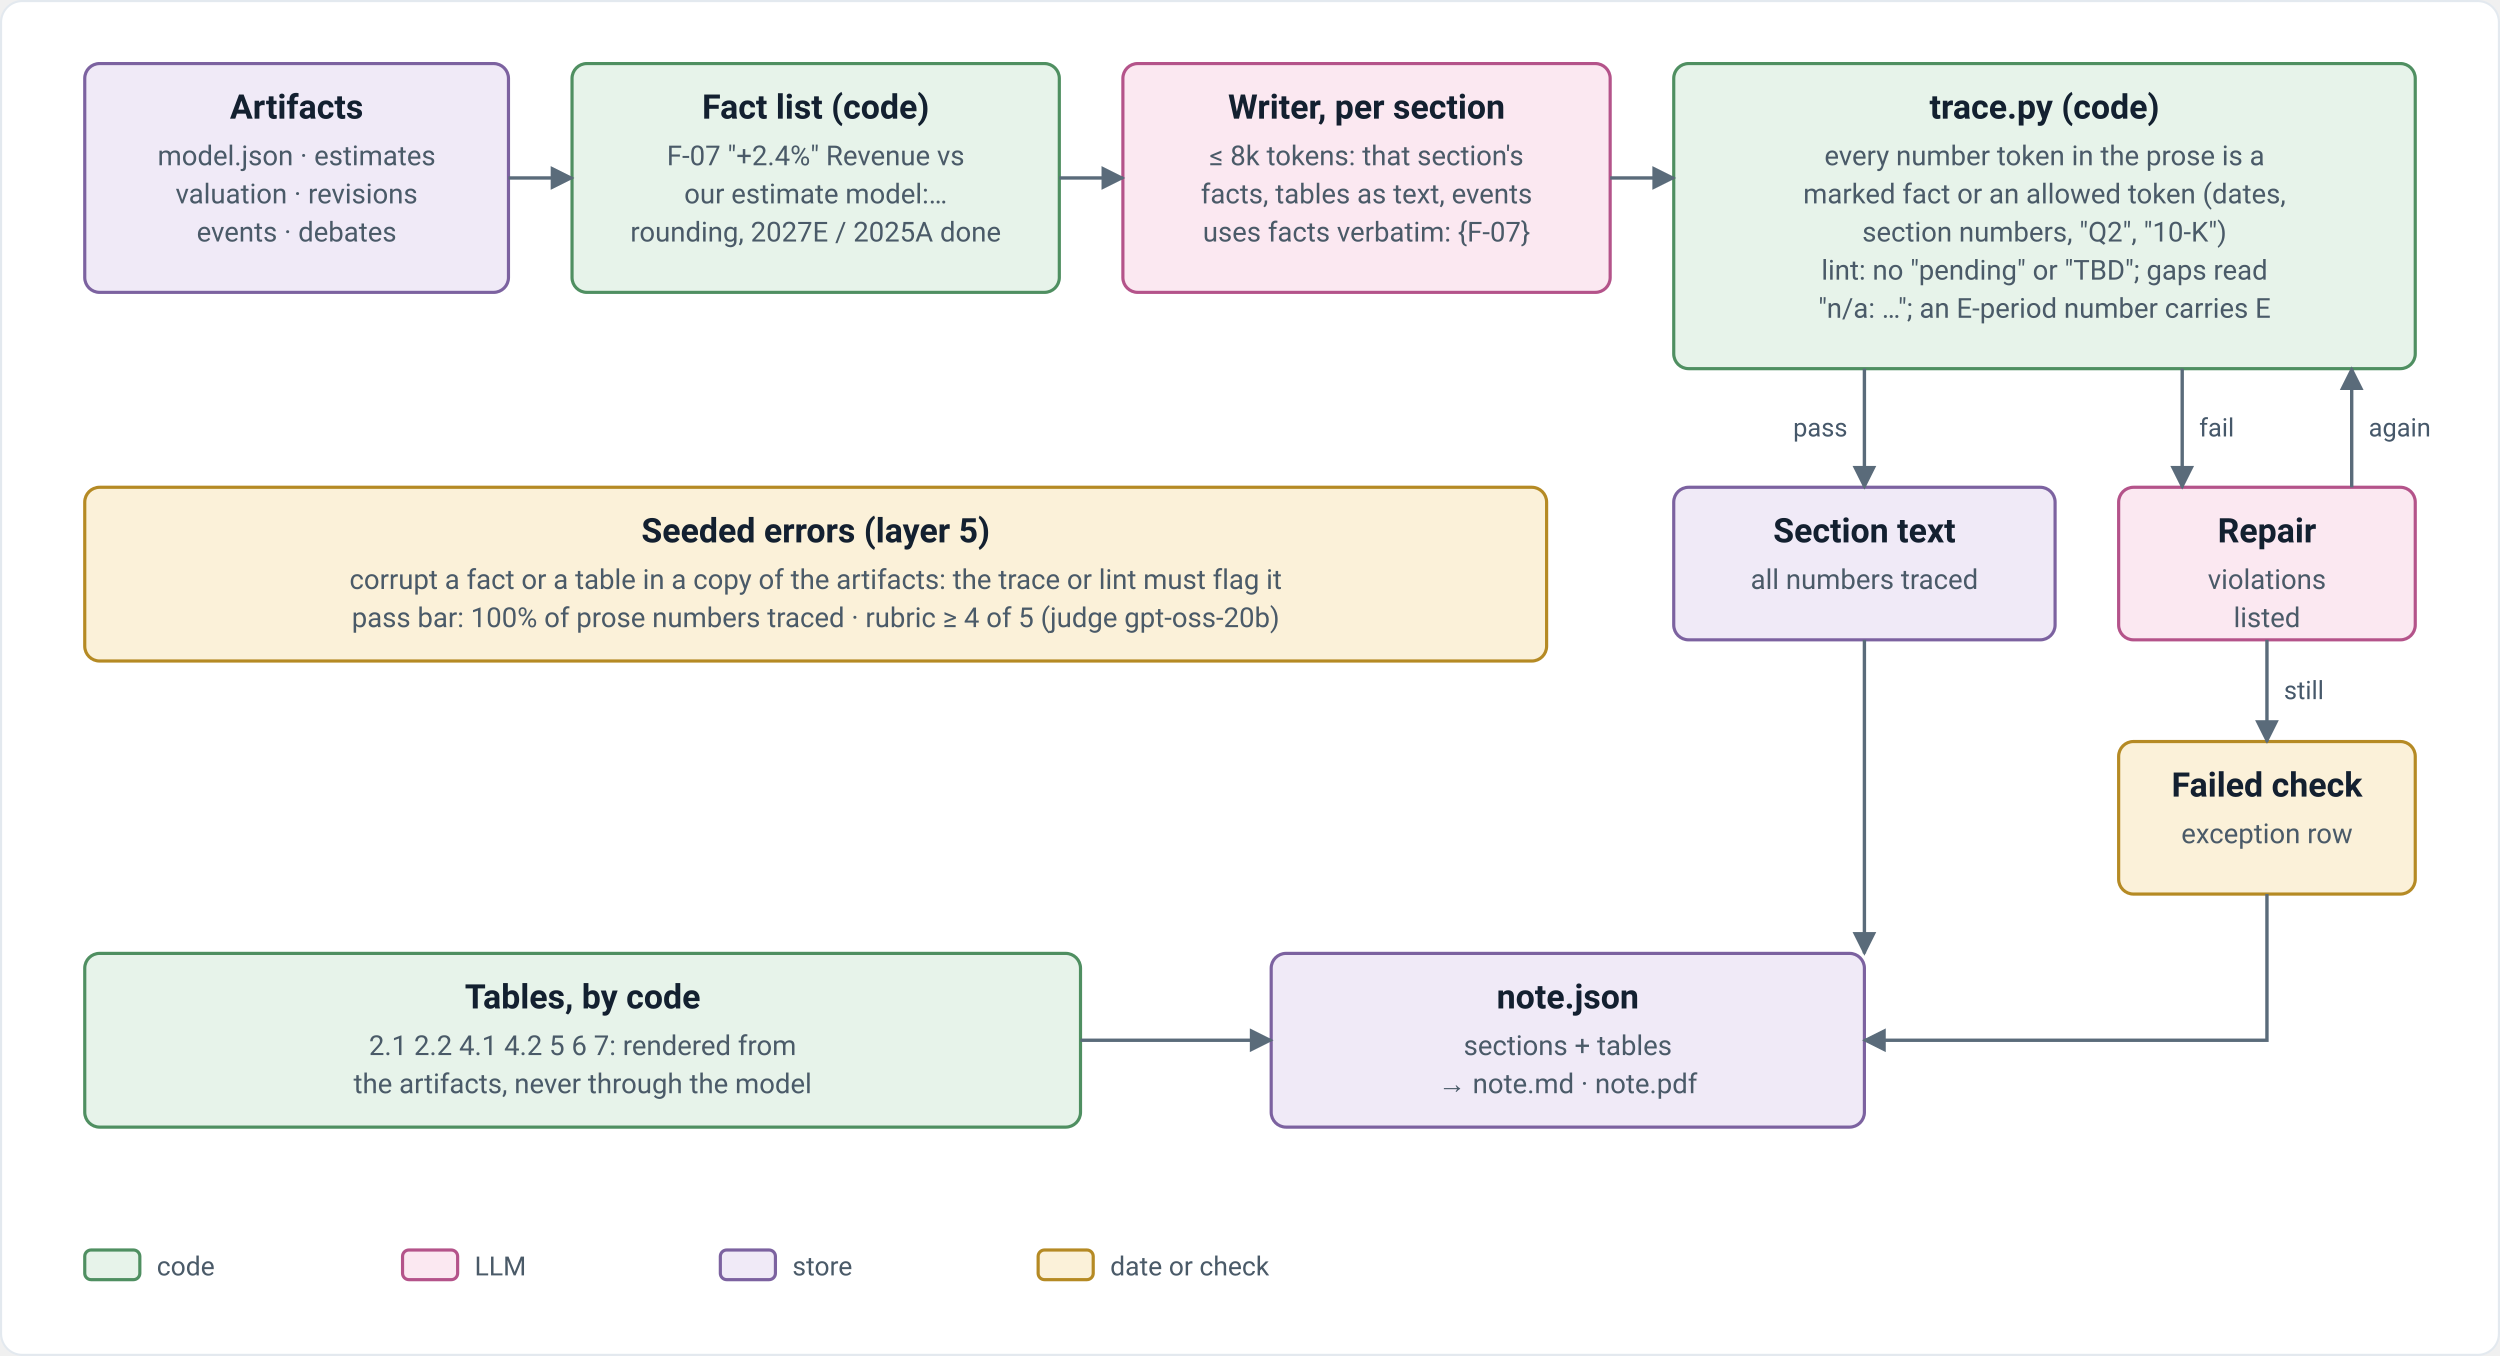
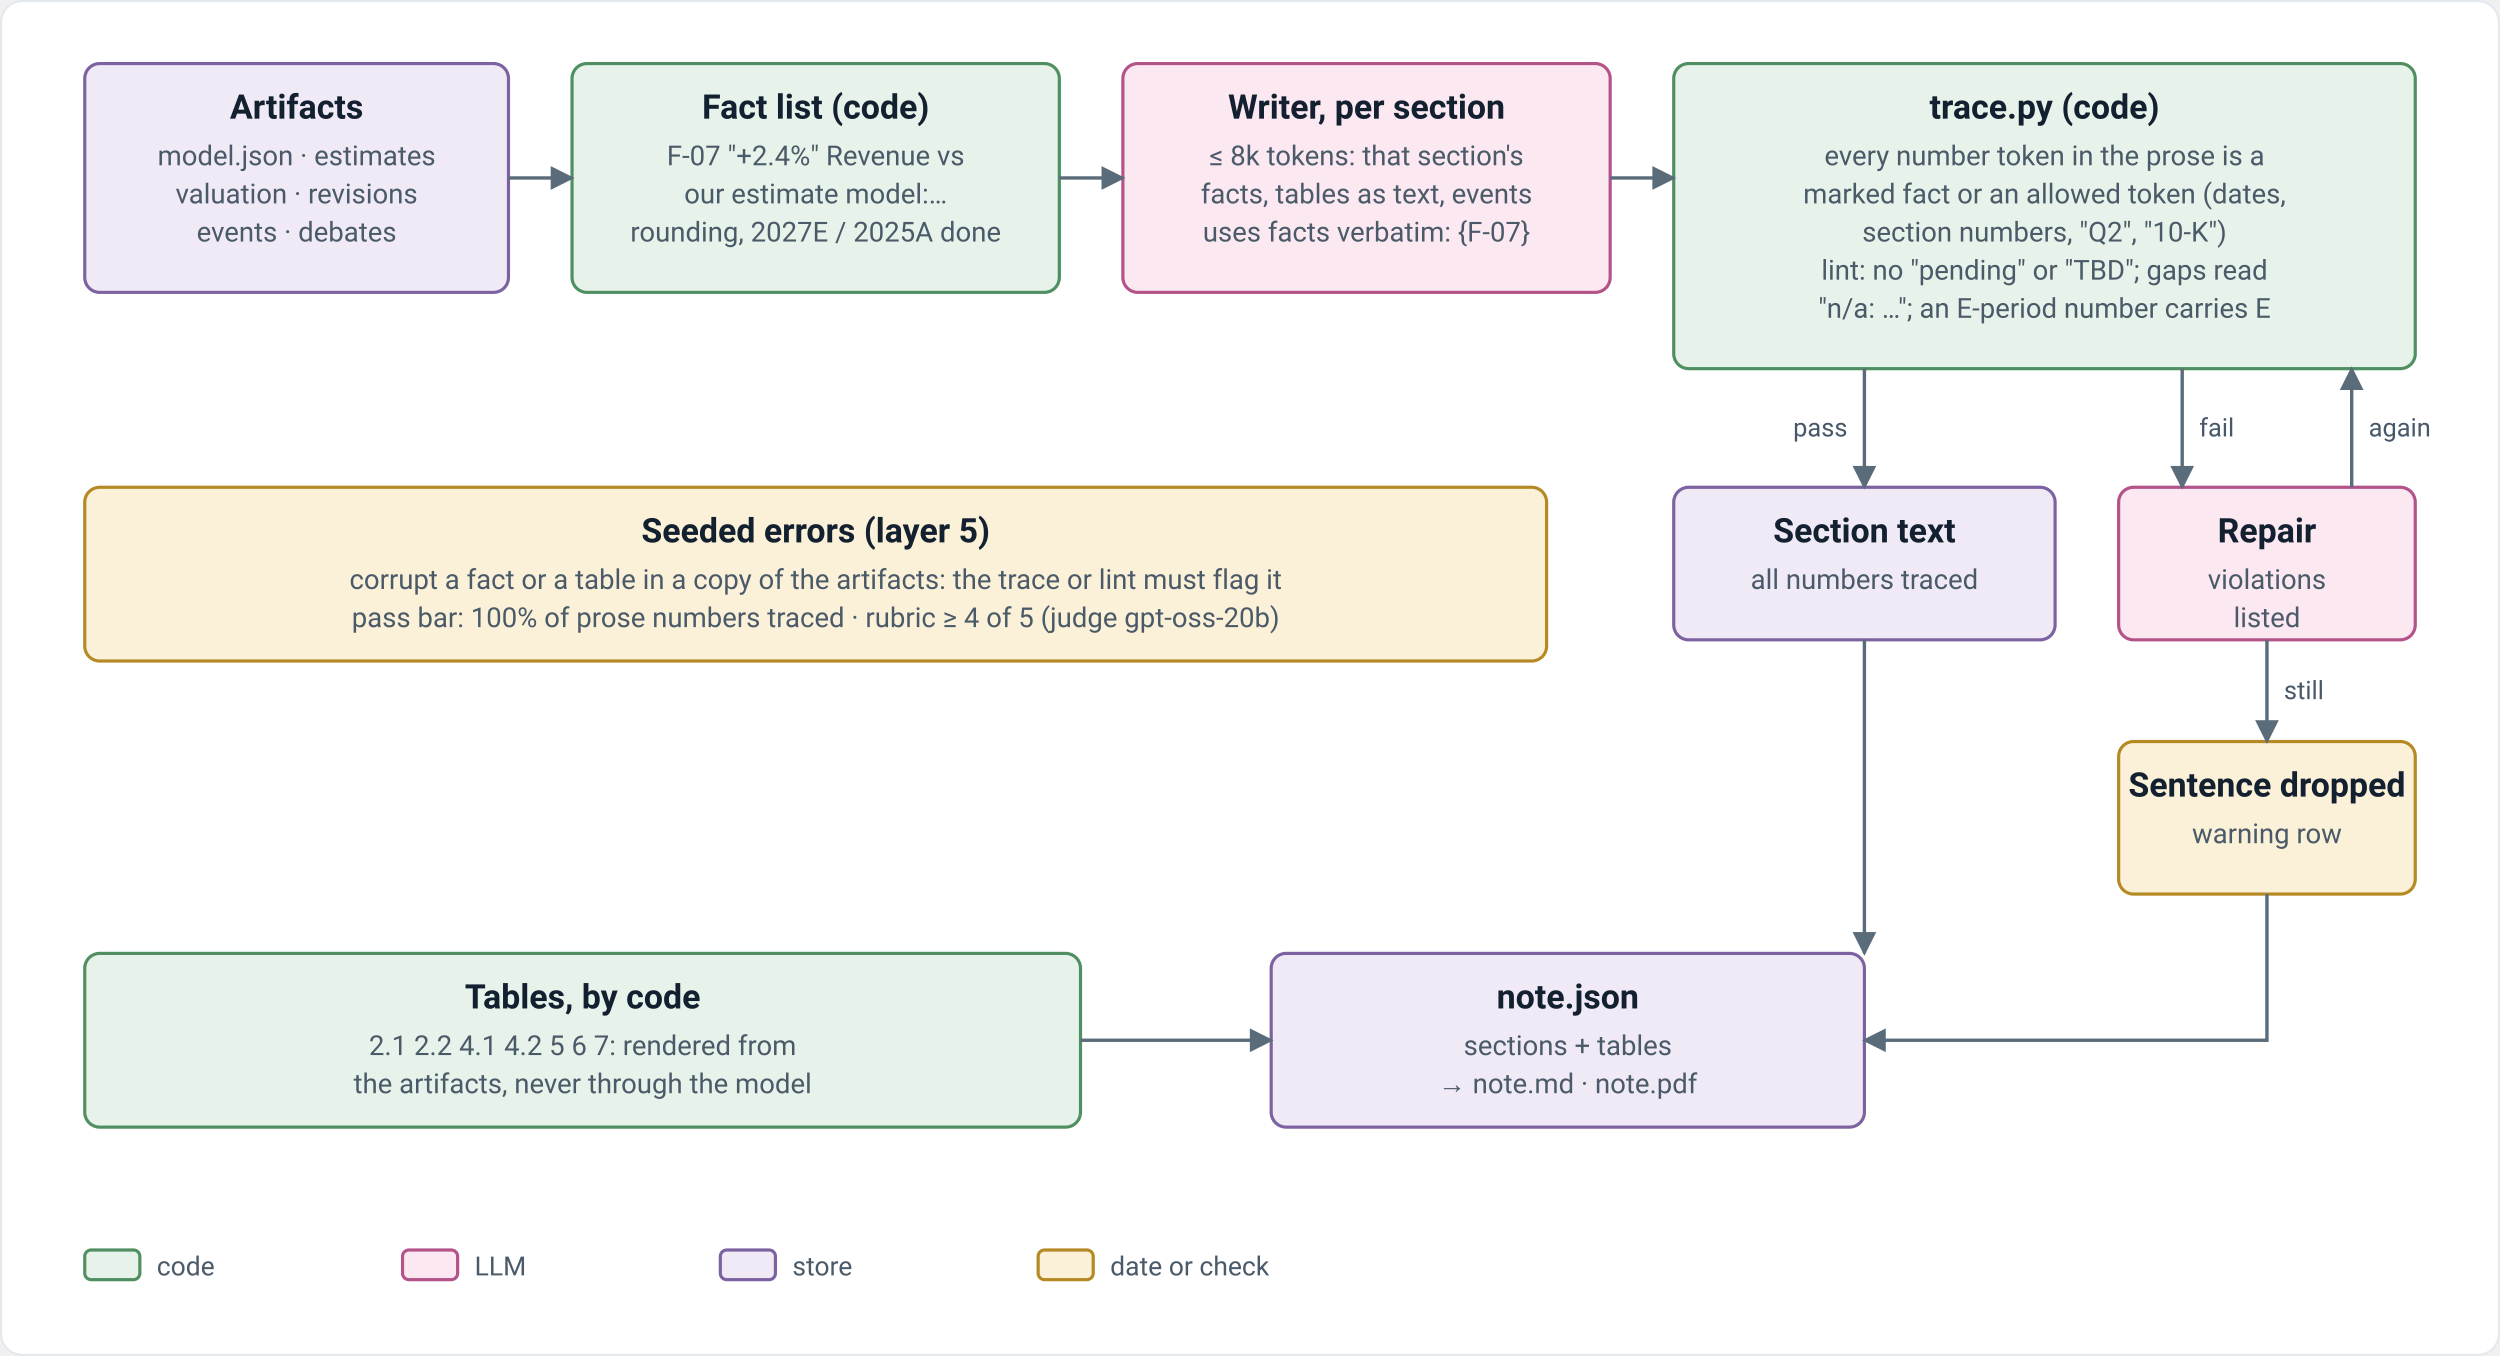
<svg xmlns="http://www.w3.org/2000/svg" width="1180" height="640" viewBox="0 0 1180 640" role="img" aria-labelledby="svgtitle svgdesc" font-family="system-ui, -apple-system, 'Segoe UI', Roboto, 'Helvetica Neue', Arial, sans-serif">
  <style>
    @media (prefers-color-scheme: dark) {
      .bg    { fill: #0f1419; stroke: #2b3540; }
      .panel { fill: #151c24; stroke: #3a4753; }
      .ext   { fill: #16283c; stroke: #6f9dc8; }
      .work  { fill: #16301f; stroke: #63ab77; }
      .llm   { fill: #3a1a2c; stroke: #d487b0; }
      .sink  { fill: #241b33; stroke: #a186c4; }
      .gate  { fill: #3a2f14; stroke: #d4a84a; }
      .name  { fill: #e6edf3; }
      .sub   { fill: #9fb0c0; }
      .ptitle{ fill: #93a4b4; }
      .edge  { stroke: #8496a6; }
      .elabel{ fill: #93a4b4; }
      #arrow &gt; path { fill: #8496a6; }
    }
  </style>
  <defs>
    <marker id="arrow" viewBox="0 0 10 10" refX="9" refY="5" markerWidth="7" markerHeight="7" orient="auto-start-reverse">
      <path d="M 0 0 L 10 5 L 0 10 z" fill="#5a6b7a" />
    </marker>
  </defs>
  <rect class="bg" x="0.5" y="0.5" width="1179" height="639" rx="10" fill="#ffffff" stroke="#e3e9ef" />
  <rect class="sink" x="40" y="30" width="200" height="108" rx="7" fill="#f0eaf7" stroke="#7c62a0" stroke-width="1.5" />
  <text class="name" x="140.0" y="56" text-anchor="middle" font-size="16" font-weight="600" fill="#132030">Artifacts</text>
  <text class="sub" x="140.0" y="78" text-anchor="middle" font-size="13" fill="#4a5a68">model.json · estimates</text>
  <text class="sub" x="140.0" y="96" text-anchor="middle" font-size="13" fill="#4a5a68">valuation · revisions</text>
  <text class="sub" x="140.0" y="114" text-anchor="middle" font-size="13" fill="#4a5a68">events · debates</text>
  <rect class="work" x="270" y="30" width="230" height="108" rx="7" fill="#e7f3ea" stroke="#4f8f61" stroke-width="1.5" />
  <text class="name" x="385.0" y="56" text-anchor="middle" font-size="16" font-weight="600" fill="#132030">Fact list (code)</text>
  <text class="sub" x="385.0" y="78" text-anchor="middle" font-size="13" fill="#4a5a68">F-07  "+2.4%"  Revenue vs</text>
  <text class="sub" x="385.0" y="96" text-anchor="middle" font-size="13" fill="#4a5a68">our estimate  model:…</text>
  <text class="sub" x="385.0" y="114" text-anchor="middle" font-size="13" fill="#4a5a68">rounding, 2027E / 2025A done</text>
  <rect class="llm" x="530" y="30" width="230" height="108" rx="7" fill="#fbe8f1" stroke="#b4538a" stroke-width="1.5" />
  <text class="name" x="645.0" y="56" text-anchor="middle" font-size="16" font-weight="600" fill="#132030">Writer, per section</text>
  <text class="sub" x="645.0" y="78" text-anchor="middle" font-size="13" fill="#4a5a68">≤ 8k tokens: that section's</text>
  <text class="sub" x="645.0" y="96" text-anchor="middle" font-size="13" fill="#4a5a68">facts, tables as text, events</text>
  <text class="sub" x="645.0" y="114" text-anchor="middle" font-size="13" fill="#4a5a68">uses facts verbatim: {F-07}</text>
  <rect class="work" x="790" y="30" width="350" height="144" rx="7" fill="#e7f3ea" stroke="#4f8f61" stroke-width="1.5" />
  <text class="name" x="965.0" y="56" text-anchor="middle" font-size="16" font-weight="600" fill="#132030">trace.py (code)</text>
  <text class="sub" x="965.0" y="78" text-anchor="middle" font-size="13" fill="#4a5a68">every number token in the prose is a</text>
  <text class="sub" x="965.0" y="96" text-anchor="middle" font-size="13" fill="#4a5a68">marked fact or an allowed token (dates,</text>
  <text class="sub" x="965.0" y="114" text-anchor="middle" font-size="13" fill="#4a5a68">section numbers, "Q2", "10-K")</text>
  <text class="sub" x="965.0" y="132" text-anchor="middle" font-size="13" fill="#4a5a68">lint: no "pending" or "TBD"; gaps read</text>
  <text class="sub" x="965.0" y="150" text-anchor="middle" font-size="13" fill="#4a5a68">"n/a: …"; an E-period number carries E</text>
  <path class="edge" d="M 240 84 L 270 84" fill="none" stroke="#5a6b7a" stroke-width="1.6" marker-end="url(#arrow)" />
  <path class="edge" d="M 500 84 L 530 84" fill="none" stroke="#5a6b7a" stroke-width="1.6" marker-end="url(#arrow)" />
  <path class="edge" d="M 760 84 L 790 84" fill="none" stroke="#5a6b7a" stroke-width="1.6" marker-end="url(#arrow)" />
  <rect class="sink" x="790" y="230" width="180" height="72" rx="7" fill="#f0eaf7" stroke="#7c62a0" stroke-width="1.5" />
  <text class="name" x="880.0" y="256" text-anchor="middle" font-size="16" font-weight="600" fill="#132030">Section text</text>
  <text class="sub" x="880.0" y="278" text-anchor="middle" font-size="13" fill="#4a5a68">all numbers traced</text>
  <rect class="llm" x="1000" y="230" width="140" height="72" rx="7" fill="#fbe8f1" stroke="#b4538a" stroke-width="1.5" />
  <text class="name" x="1070.0" y="256" text-anchor="middle" font-size="16" font-weight="600" fill="#132030">Repair</text>
  <text class="sub" x="1070.0" y="278" text-anchor="middle" font-size="13" fill="#4a5a68">violations</text>
  <text class="sub" x="1070.0" y="296" text-anchor="middle" font-size="13" fill="#4a5a68">listed</text>
  <rect class="gate" x="1000" y="350" width="140" height="72" rx="7" fill="#fbf1d9" stroke="#b58a24" stroke-width="1.5" />
-   <text class="name" x="1070.0" y="376" text-anchor="middle" font-size="16" font-weight="600" fill="#132030">Failed check</text>
-   <text class="sub" x="1070.0" y="398" text-anchor="middle" font-size="13" fill="#4a5a68">exception row</text>
+   <text class="name" x="1070.0" y="376" text-anchor="middle" font-size="16" font-weight="600" fill="#132030">Sentence dropped</text>
+   <text class="sub" x="1070.0" y="398" text-anchor="middle" font-size="13" fill="#4a5a68">warning row</text>
  <path class="edge" d="M 880 174 L 880 230" fill="none" stroke="#5a6b7a" stroke-width="1.6" marker-end="url(#arrow)" />
  <text class="elabel" x="872" y="206" text-anchor="end" font-size="12" fill="#46586a">pass</text>
  <path class="edge" d="M 1030 174 L 1030 230" fill="none" stroke="#5a6b7a" stroke-width="1.6" marker-end="url(#arrow)" />
  <text class="elabel" x="1038" y="206" text-anchor="start" font-size="12" fill="#46586a">fail</text>
  <path class="edge" d="M 1110 230 L 1110 174" fill="none" stroke="#5a6b7a" stroke-width="1.6" marker-end="url(#arrow)" />
  <text class="elabel" x="1118" y="206" text-anchor="start" font-size="12" fill="#46586a">again</text>
  <path class="edge" d="M 1070 302 L 1070 350" fill="none" stroke="#5a6b7a" stroke-width="1.6" marker-end="url(#arrow)" />
  <text class="elabel" x="1078" y="330" text-anchor="start" font-size="12" fill="#46586a">still</text>
  <rect class="gate" x="40" y="230" width="690" height="82" rx="7" fill="#fbf1d9" stroke="#b58a24" stroke-width="1.5" />
  <text class="name" x="385.0" y="256" text-anchor="middle" font-size="16" font-weight="600" fill="#132030">Seeded errors (layer 5)</text>
  <text class="sub" x="385.0" y="278" text-anchor="middle" font-size="13" fill="#4a5a68">corrupt a fact or a table in a copy of the artifacts: the trace or lint must flag it</text>
  <text class="sub" x="385.0" y="296" text-anchor="middle" font-size="13" fill="#4a5a68">pass bar: 100% of prose numbers traced · rubric ≥ 4 of 5 (judge gpt-oss-20b)</text>
  <rect class="work" x="40" y="450" width="470" height="82" rx="7" fill="#e7f3ea" stroke="#4f8f61" stroke-width="1.5" />
  <text class="name" x="275.0" y="476" text-anchor="middle" font-size="16" font-weight="600" fill="#132030">Tables, by code</text>
  <text class="sub" x="275.0" y="498" text-anchor="middle" font-size="13" fill="#4a5a68">2.1  2.2  4.1  4.2  5  6  7: rendered from</text>
  <text class="sub" x="275.0" y="516" text-anchor="middle" font-size="13" fill="#4a5a68">the artifacts, never through the model</text>
  <rect class="sink" x="600" y="450" width="280" height="82" rx="7" fill="#f0eaf7" stroke="#7c62a0" stroke-width="1.5" />
  <text class="name" x="740.0" y="476" text-anchor="middle" font-size="16" font-weight="600" fill="#132030">note.json</text>
  <text class="sub" x="740.0" y="498" text-anchor="middle" font-size="13" fill="#4a5a68">sections + tables</text>
  <text class="sub" x="740.0" y="516" text-anchor="middle" font-size="13" fill="#4a5a68">→ note.md · note.pdf</text>
  <path class="edge" d="M 510 491 L 600 491" fill="none" stroke="#5a6b7a" stroke-width="1.6" marker-end="url(#arrow)" />
  <path class="edge" d="M 880 302 L 880 450" fill="none" stroke="#5a6b7a" stroke-width="1.6" marker-end="url(#arrow)" />
  <path class="edge" d="M 1070 422 L 1070 491 L 880 491" fill="none" stroke="#5a6b7a" stroke-width="1.6" marker-end="url(#arrow)" />
  <rect class="work" x="40" y="590" width="26" height="14" rx="3" fill="#e7f3ea" stroke="#4f8f61" stroke-width="1.5" />
  <text class="sub" x="74" y="602" font-size="12.5" fill="#4a5a68">code</text>
  <rect class="llm" x="190" y="590" width="26" height="14" rx="3" fill="#fbe8f1" stroke="#b4538a" stroke-width="1.5" />
  <text class="sub" x="224" y="602" font-size="12.5" fill="#4a5a68">LLM</text>
  <rect class="sink" x="340" y="590" width="26" height="14" rx="3" fill="#f0eaf7" stroke="#7c62a0" stroke-width="1.5" />
  <text class="sub" x="374" y="602" font-size="12.5" fill="#4a5a68">store</text>
  <rect class="gate" x="490" y="590" width="26" height="14" rx="3" fill="#fbf1d9" stroke="#b58a24" stroke-width="1.5" />
  <text class="sub" x="524" y="602" font-size="12.5" fill="#4a5a68">date or check</text>
</svg>
